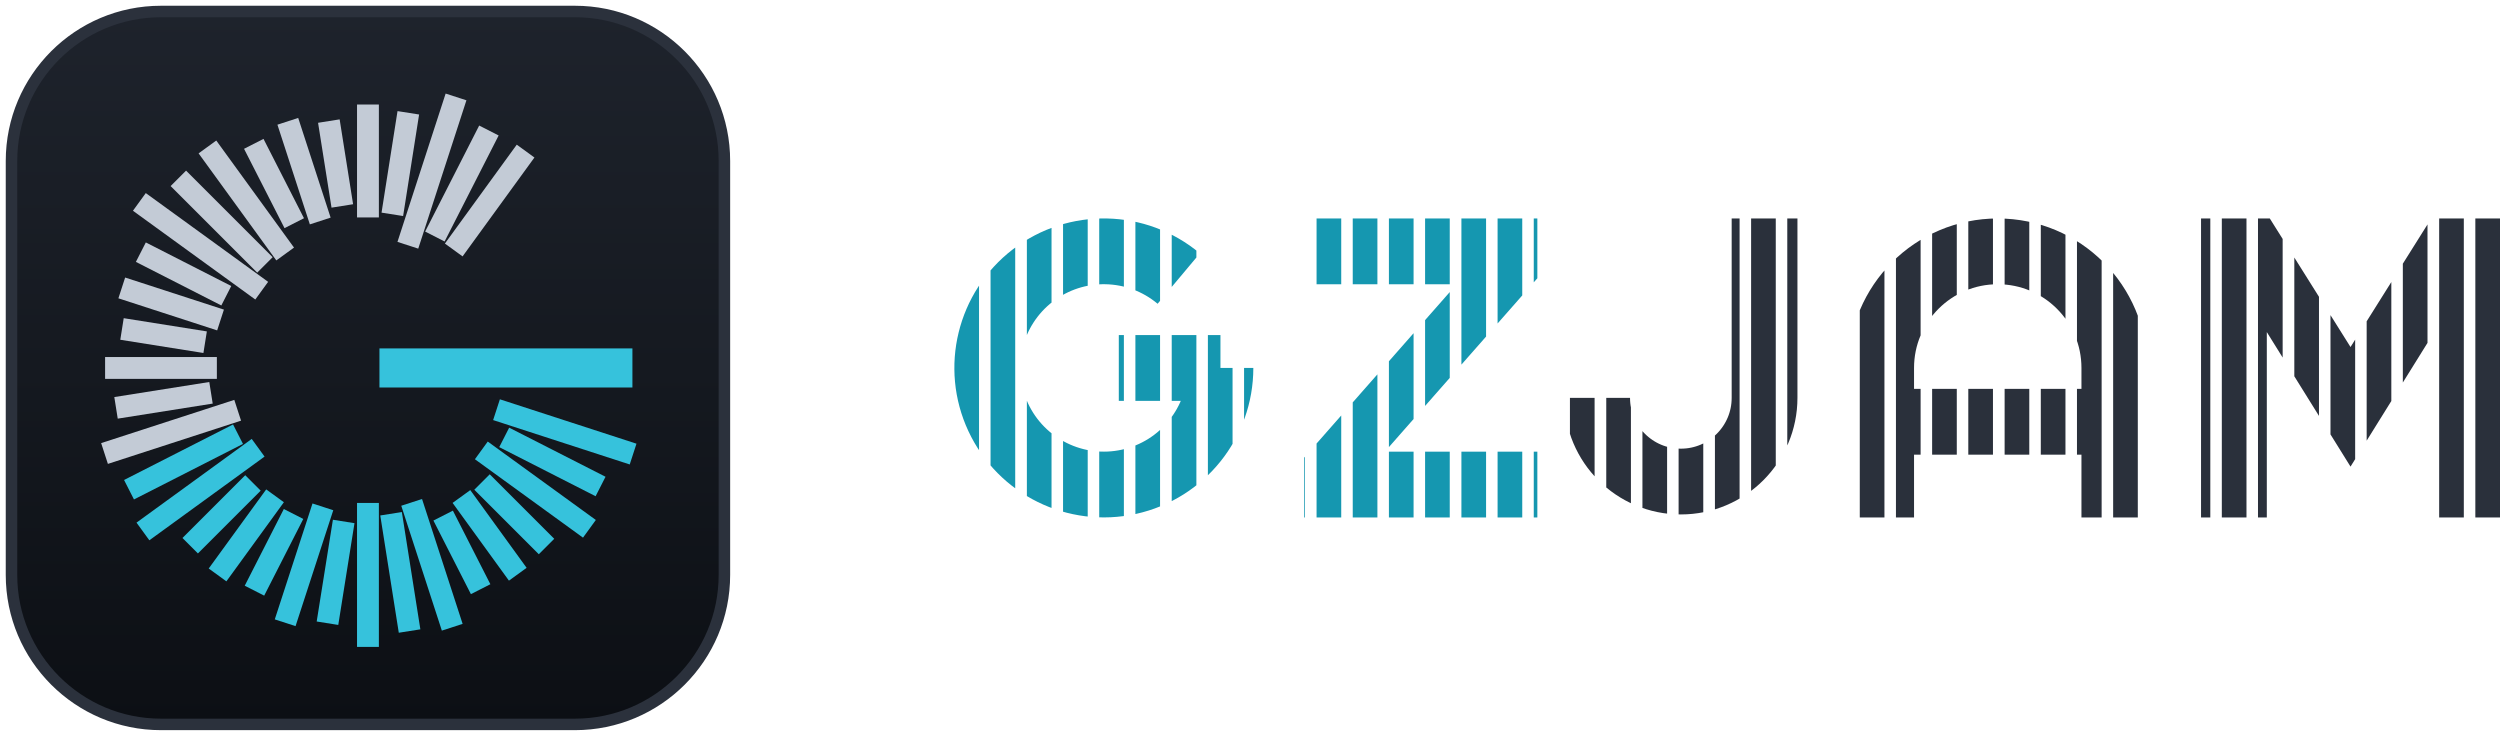
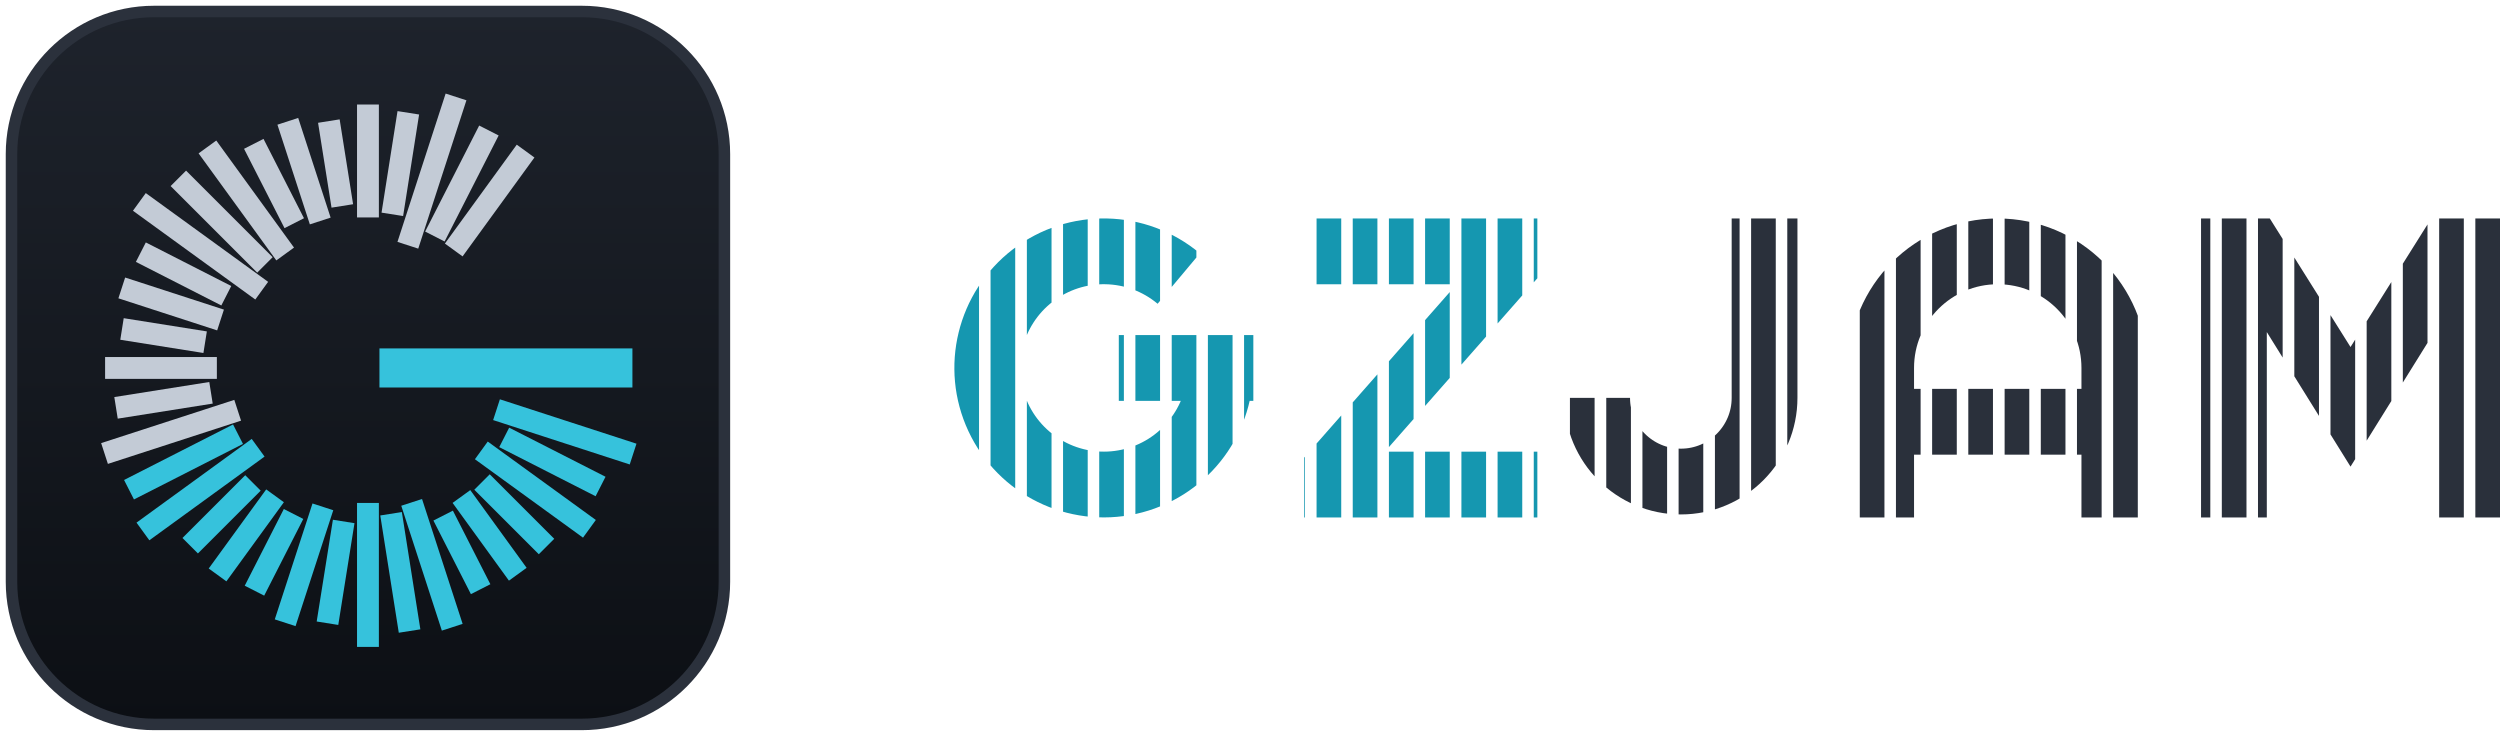
<svg xmlns="http://www.w3.org/2000/svg" viewBox="0 0 217.42 64" width="217.42" height="64">
  <defs>
    <linearGradient id="tile" x1="0" y1="0" x2="0" y2="1">
      <stop offset="0" stop-color="#1E232C" />
      <stop offset="1" stop-color="#0C0F14" />
    </linearGradient>
    <clipPath id="bars">
-       <rect x="0.00" y="-1" width="1.65" height="22" />
+       <rect x="0" y="-1" width="1.65" height="22" />
      <rect x="2.42" y="-1" width="1.65" height="22" />
      <rect x="4.85" y="-1" width="1.65" height="22" />
      <rect x="7.27" y="-1" width="1.65" height="22" />
      <rect x="9.69" y="-1" width="1.65" height="22" />
      <rect x="12.11" y="-1" width="1.65" height="22" />
      <rect x="14.54" y="-1" width="1.65" height="22" />
      <rect x="16.96" y="-1" width="1.65" height="22" />
      <rect x="19.38" y="-1" width="1.65" height="22" />
-       <rect x="21.80" y="-1" width="1.65" height="22" />
+       <rect x="21.8" y="-1" width="1.65" height="22" />
      <rect x="24.23" y="-1" width="1.65" height="22" />
      <rect x="26.65" y="-1" width="1.65" height="22" />
      <rect x="29.07" y="-1" width="1.65" height="22" />
      <rect x="31.49" y="-1" width="1.65" height="22" />
      <rect x="33.92" y="-1" width="1.65" height="22" />
      <rect x="36.34" y="-1" width="1.65" height="22" />
      <rect x="38.76" y="-1" width="1.65" height="22" />
      <rect x="41.18" y="-1" width="1.65" height="22" />
      <rect x="43.61" y="-1" width="1.65" height="22" />
      <rect x="46.03" y="-1" width="1.65" height="22" />
      <rect x="48.45" y="-1" width="1.65" height="22" />
      <rect x="50.88" y="-1" width="1.65" height="22" />
-       <rect x="53.30" y="-1" width="1.65" height="22" />
+       <rect x="53.3" y="-1" width="1.65" height="22" />
      <rect x="55.72" y="-1" width="1.65" height="22" />
      <rect x="58.14" y="-1" width="1.65" height="22" />
      <rect x="60.57" y="-1" width="1.65" height="22" />
      <rect x="62.99" y="-1" width="1.65" height="22" />
      <rect x="65.41" y="-1" width="1.65" height="22" />
      <rect x="67.83" y="-1" width="1.65" height="22" />
      <rect x="70.26" y="-1" width="1.65" height="22" />
      <rect x="72.68" y="-1" width="1.65" height="22" />
-       <rect x="75.10" y="-1" width="1.65" height="22" />
+       <rect x="75.1" y="-1" width="1.65" height="22" />
      <rect x="77.52" y="-1" width="1.65" height="22" />
      <rect x="79.95" y="-1" width="1.65" height="22" />
      <rect x="82.37" y="-1" width="1.65" height="22" />
      <rect x="84.79" y="-1" width="1.65" height="22" />
      <rect x="87.21" y="-1" width="1.65" height="22" />
      <rect x="89.64" y="-1" width="1.65" height="22" />
      <rect x="92.06" y="-1" width="1.65" height="22" />
      <rect x="94.48" y="-1" width="1.65" height="22" />
-       <rect x="96.90" y="-1" width="1.65" height="22" />
+       <rect x="96.9" y="-1" width="1.65" height="22" />
      <rect x="99.33" y="-1" width="1.65" height="22" />
      <rect x="101.75" y="-1" width="1.65" height="22" />
    </clipPath>
  </defs>
-   <rect x="1" y="1" width="62" height="62" rx="13" fill="url(#tile)" stroke="#2B313C" />
+   <rect x="1" y="1" width="62" height="62" rx="12.4" fill="url(#tile)" stroke="#2B313C" />
  <g>
    <line x1="43.18" y1="35.63" x2="55.06" y2="39.49" stroke="#36C2DC" stroke-width="1.9" />
    <line x1="43.85" y1="38.04" x2="52.23" y2="42.31" stroke="#36C2DC" stroke-width="1.9" />
    <line x1="41.86" y1="39.17" x2="51.26" y2="45.99" stroke="#36C2DC" stroke-width="1.9" />
    <line x1="41.92" y1="41.92" x2="47.53" y2="47.53" stroke="#36C2DC" stroke-width="1.9" />
    <line x1="40.13" y1="43.18" x2="45.03" y2="49.94" stroke="#36C2DC" stroke-width="1.9" />
-     <line x1="38.54" y1="44.84" x2="41.80" y2="51.24" stroke="#36C2DC" stroke-width="1.9" />
-     <line x1="35.80" y1="43.69" x2="39.33" y2="54.55" stroke="#36C2DC" stroke-width="1.9" />
+     <line x1="38.54" y1="44.84" x2="41.8" y2="51.24" stroke="#36C2DC" stroke-width="1.9" />
+     <line x1="35.8" y1="43.69" x2="39.33" y2="54.55" stroke="#36C2DC" stroke-width="1.9" />
    <line x1="34.01" y1="44.68" x2="35.62" y2="54.88" stroke="#36C2DC" stroke-width="1.9" />
-     <line x1="32.00" y1="43.74" x2="32.00" y2="56.26" stroke="#36C2DC" stroke-width="1.9" />
-     <line x1="29.89" y1="45.35" x2="28.48" y2="54.20" stroke="#36C2DC" stroke-width="1.9" />
-     <line x1="28.08" y1="44.08" x2="24.80" y2="54.16" stroke="#36C2DC" stroke-width="1.9" />
-     <line x1="25.53" y1="44.70" x2="22.13" y2="51.37" stroke="#36C2DC" stroke-width="1.9" />
-     <line x1="23.92" y1="43.12" x2="18.92" y2="50.00" stroke="#36C2DC" stroke-width="1.9" />
-     <line x1="22.00" y1="42.00" x2="16.54" y2="47.46" stroke="#36C2DC" stroke-width="1.9" />
+     <line x1="32" y1="43.74" x2="32" y2="56.26" stroke="#36C2DC" stroke-width="1.9" />
+     <line x1="29.89" y1="45.35" x2="28.48" y2="54.2" stroke="#36C2DC" stroke-width="1.9" />
+     <line x1="28.08" y1="44.08" x2="24.8" y2="54.16" stroke="#36C2DC" stroke-width="1.9" />
+     <line x1="25.53" y1="44.7" x2="22.13" y2="51.37" stroke="#36C2DC" stroke-width="1.9" />
+     <line x1="23.92" y1="43.12" x2="18.92" y2="50" stroke="#36C2DC" stroke-width="1.9" />
+     <line x1="22" y1="42" x2="16.54" y2="47.46" stroke="#36C2DC" stroke-width="1.9" />
    <line x1="22.45" y1="38.94" x2="12.43" y2="46.22" stroke="#36C2DC" stroke-width="1.9" />
-     <line x1="20.70" y1="37.76" x2="11.22" y2="42.59" stroke="#36C2DC" stroke-width="1.9" />
+     <line x1="20.7" y1="37.76" x2="11.22" y2="42.59" stroke="#36C2DC" stroke-width="1.9" />
    <line x1="20.67" y1="35.68" x2="9.09" y2="39.44" stroke="#C3CBD6" stroke-width="1.9" />
    <line x1="18.35" y1="34.16" x2="10.09" y2="35.47" stroke="#C3CBD6" stroke-width="1.9" />
-     <line x1="18.86" y1="32.00" x2="9.14" y2="32.00" stroke="#C3CBD6" stroke-width="1.9" />
+     <line x1="18.86" y1="32" x2="9.14" y2="32" stroke="#C3CBD6" stroke-width="1.9" />
    <line x1="17.84" y1="29.76" x2="10.61" y2="28.61" stroke="#C3CBD6" stroke-width="1.9" />
    <line x1="19.18" y1="27.83" x2="10.59" y2="25.04" stroke="#C3CBD6" stroke-width="1.9" />
    <line x1="19.68" y1="25.72" x2="12.25" y2="21.93" stroke="#C3CBD6" stroke-width="1.9" />
    <line x1="22.76" y1="25.28" x2="12.12" y2="17.56" stroke="#C3CBD6" stroke-width="1.9" />
    <line x1="23.04" y1="23.04" x2="15.51" y2="15.51" stroke="#C3CBD6" stroke-width="1.9" />
-     <line x1="24.80" y1="22.09" x2="18.04" y2="12.78" stroke="#C3CBD6" stroke-width="1.9" />
+     <line x1="24.8" y1="22.09" x2="18.04" y2="12.78" stroke="#C3CBD6" stroke-width="1.9" />
    <line x1="25.59" y1="19.41" x2="22.07" y2="12.51" stroke="#C3CBD6" stroke-width="1.9" />
    <line x1="27.85" y1="19.22" x2="25.03" y2="10.55" stroke="#C3CBD6" stroke-width="1.9" />
-     <line x1="29.77" y1="17.91" x2="28.60" y2="10.53" stroke="#C3CBD6" stroke-width="1.9" />
-     <line x1="32.00" y1="18.91" x2="32.00" y2="9.09" stroke="#C3CBD6" stroke-width="1.9" />
+     <line x1="29.77" y1="17.91" x2="28.6" y2="10.53" stroke="#C3CBD6" stroke-width="1.9" />
+     <line x1="32" y1="18.91" x2="32" y2="9.09" stroke="#C3CBD6" stroke-width="1.9" />
    <line x1="34.12" y1="18.64" x2="35.51" y2="9.81" stroke="#C3CBD6" stroke-width="1.9" />
    <line x1="35.47" y1="21.33" x2="39.66" y2="8.43" stroke="#C3CBD6" stroke-width="1.9" />
    <line x1="37.82" y1="20.57" x2="42.52" y2="11.35" stroke="#C3CBD6" stroke-width="1.9" />
    <line x1="39.46" y1="21.74" x2="45.71" y2="13.14" stroke="#C3CBD6" stroke-width="1.9" />
    <line x1="33" y1="32" x2="55" y2="32" stroke="#36C2DC" stroke-width="3.4" />
  </g>
  <g transform="translate(83 19) scale(1.3)">
    <g clip-path="url(#bars)">
-       <g transform="translate(0 0)">
-         <path d="M15.01,4.02 A7.8,7.8 0 1 0 17.8,10 M17.8,10 H11" fill="none" stroke="#1597B0" stroke-width="4.4" />
-       </g>
-       <g transform="translate(21.2 0)">
-         <path d="M2.5,0 H17.8 V4 L7.6,15.6 H17.8 V20 H2.2 V16 L12.4,4.4 H2.5 Z" fill="#1597B0" />
-       </g>
-       <g transform="translate(38.6 0)">
-         <path d="M15.6,0 V12 A5.6,5.6 0 0 1 4.4,12" fill="none" stroke="#2A303B" stroke-width="4.4" />
-       </g>
-       <g transform="translate(59.8 0)">
-         <path d="M2.2,20 V10 A7.8,7.8 0 0 1 17.8,10 V20 M2.2,13.6 H17.8" fill="none" stroke="#2A303B" stroke-width="4.4" />
-       </g>
-       <g transform="translate(83.4 0)">
-         <path d="M0,20 V0 H4.6 L10,8.6 L15.4,0 H20 V20 H15.6 V7.6 L10,16.6 L4.4,7.6 V20 Z" fill="#2A303B" />
-       </g>
+       <path transform="translate(0 0)" d="M15.01,4.02 A7.8,7.8 0 1 0 17.8,10 M20,10 H11" fill="none" stroke="#1597B0" stroke-width="4.4" />
+       <path transform="translate(21.2 0)" d="M2.5,0 H17.8 V4 L7.6,15.6 H17.8 V20 H2.2 V16 L12.4,4.4 H2.5 Z" fill="#1597B0" />
+       <path transform="translate(38.6 0)" d="M15.6,0 V12 A5.6,5.6 0 0 1 4.4,12" fill="none" stroke="#2A303B" stroke-width="4.4" />
+       <path transform="translate(59.8 0)" d="M2.2,20 V10 A7.8,7.8 0 0 1 17.8,10 V20 M2.2,13.6 H17.8" fill="none" stroke="#2A303B" stroke-width="4.4" />
+       <path transform="translate(83.4 0)" d="M0,20 V0 H4.6 L10,8.6 L15.4,0 H20 V20 H15.6 V7.6 L10,16.6 L4.4,7.6 V20 Z" fill="#2A303B" />
    </g>
  </g>
</svg>
